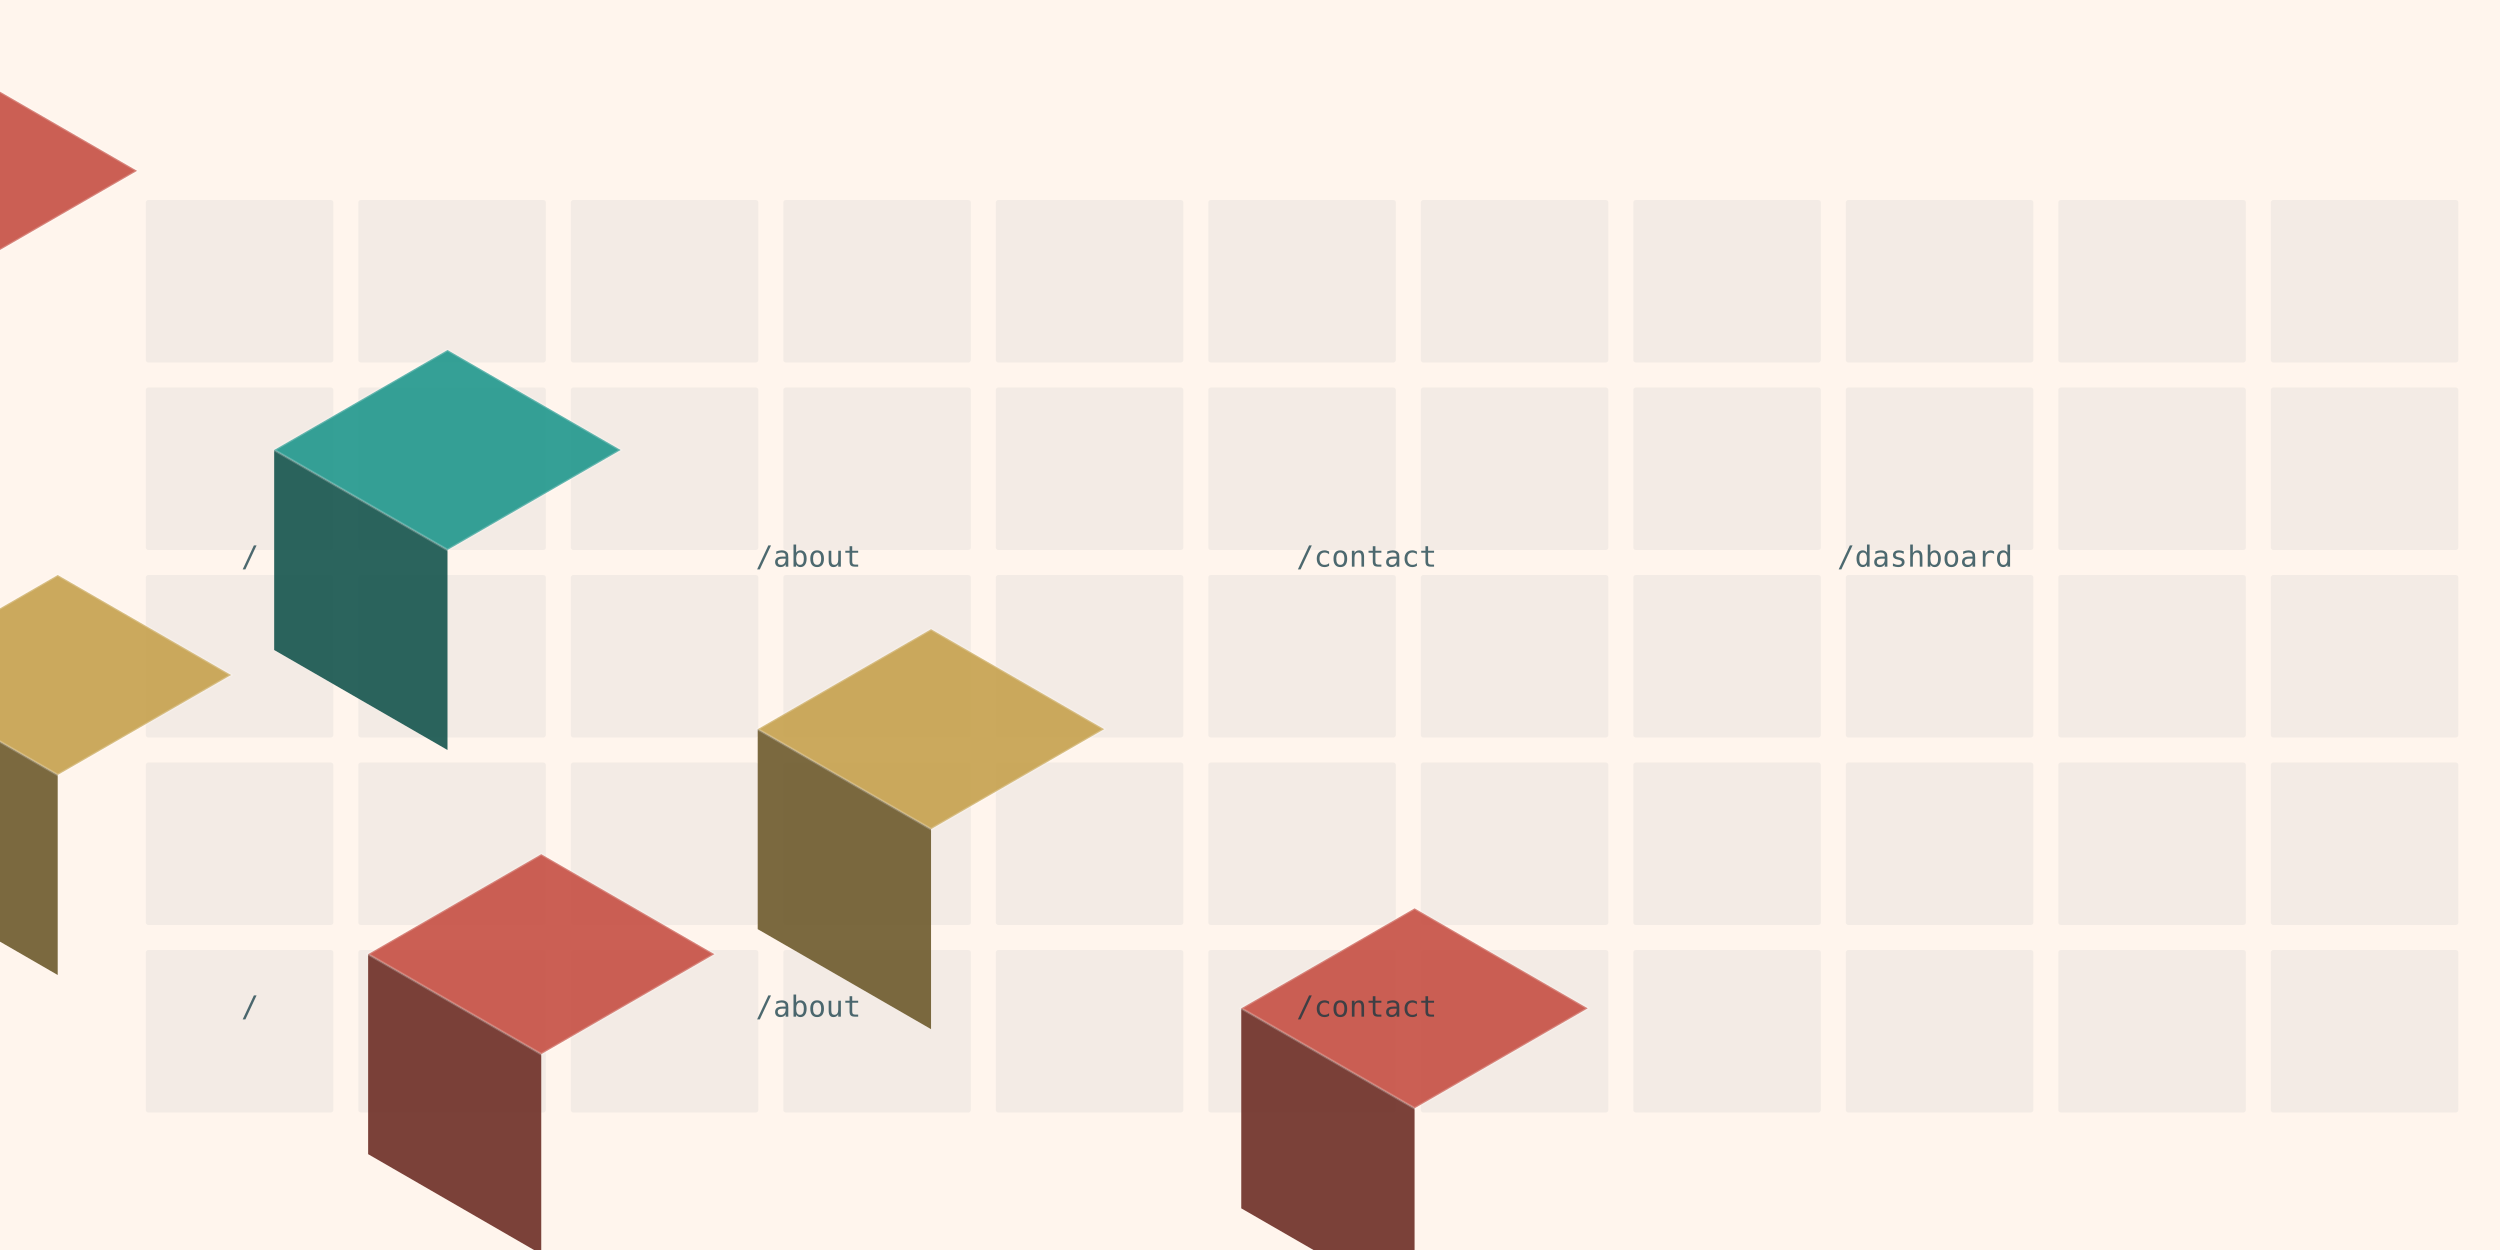
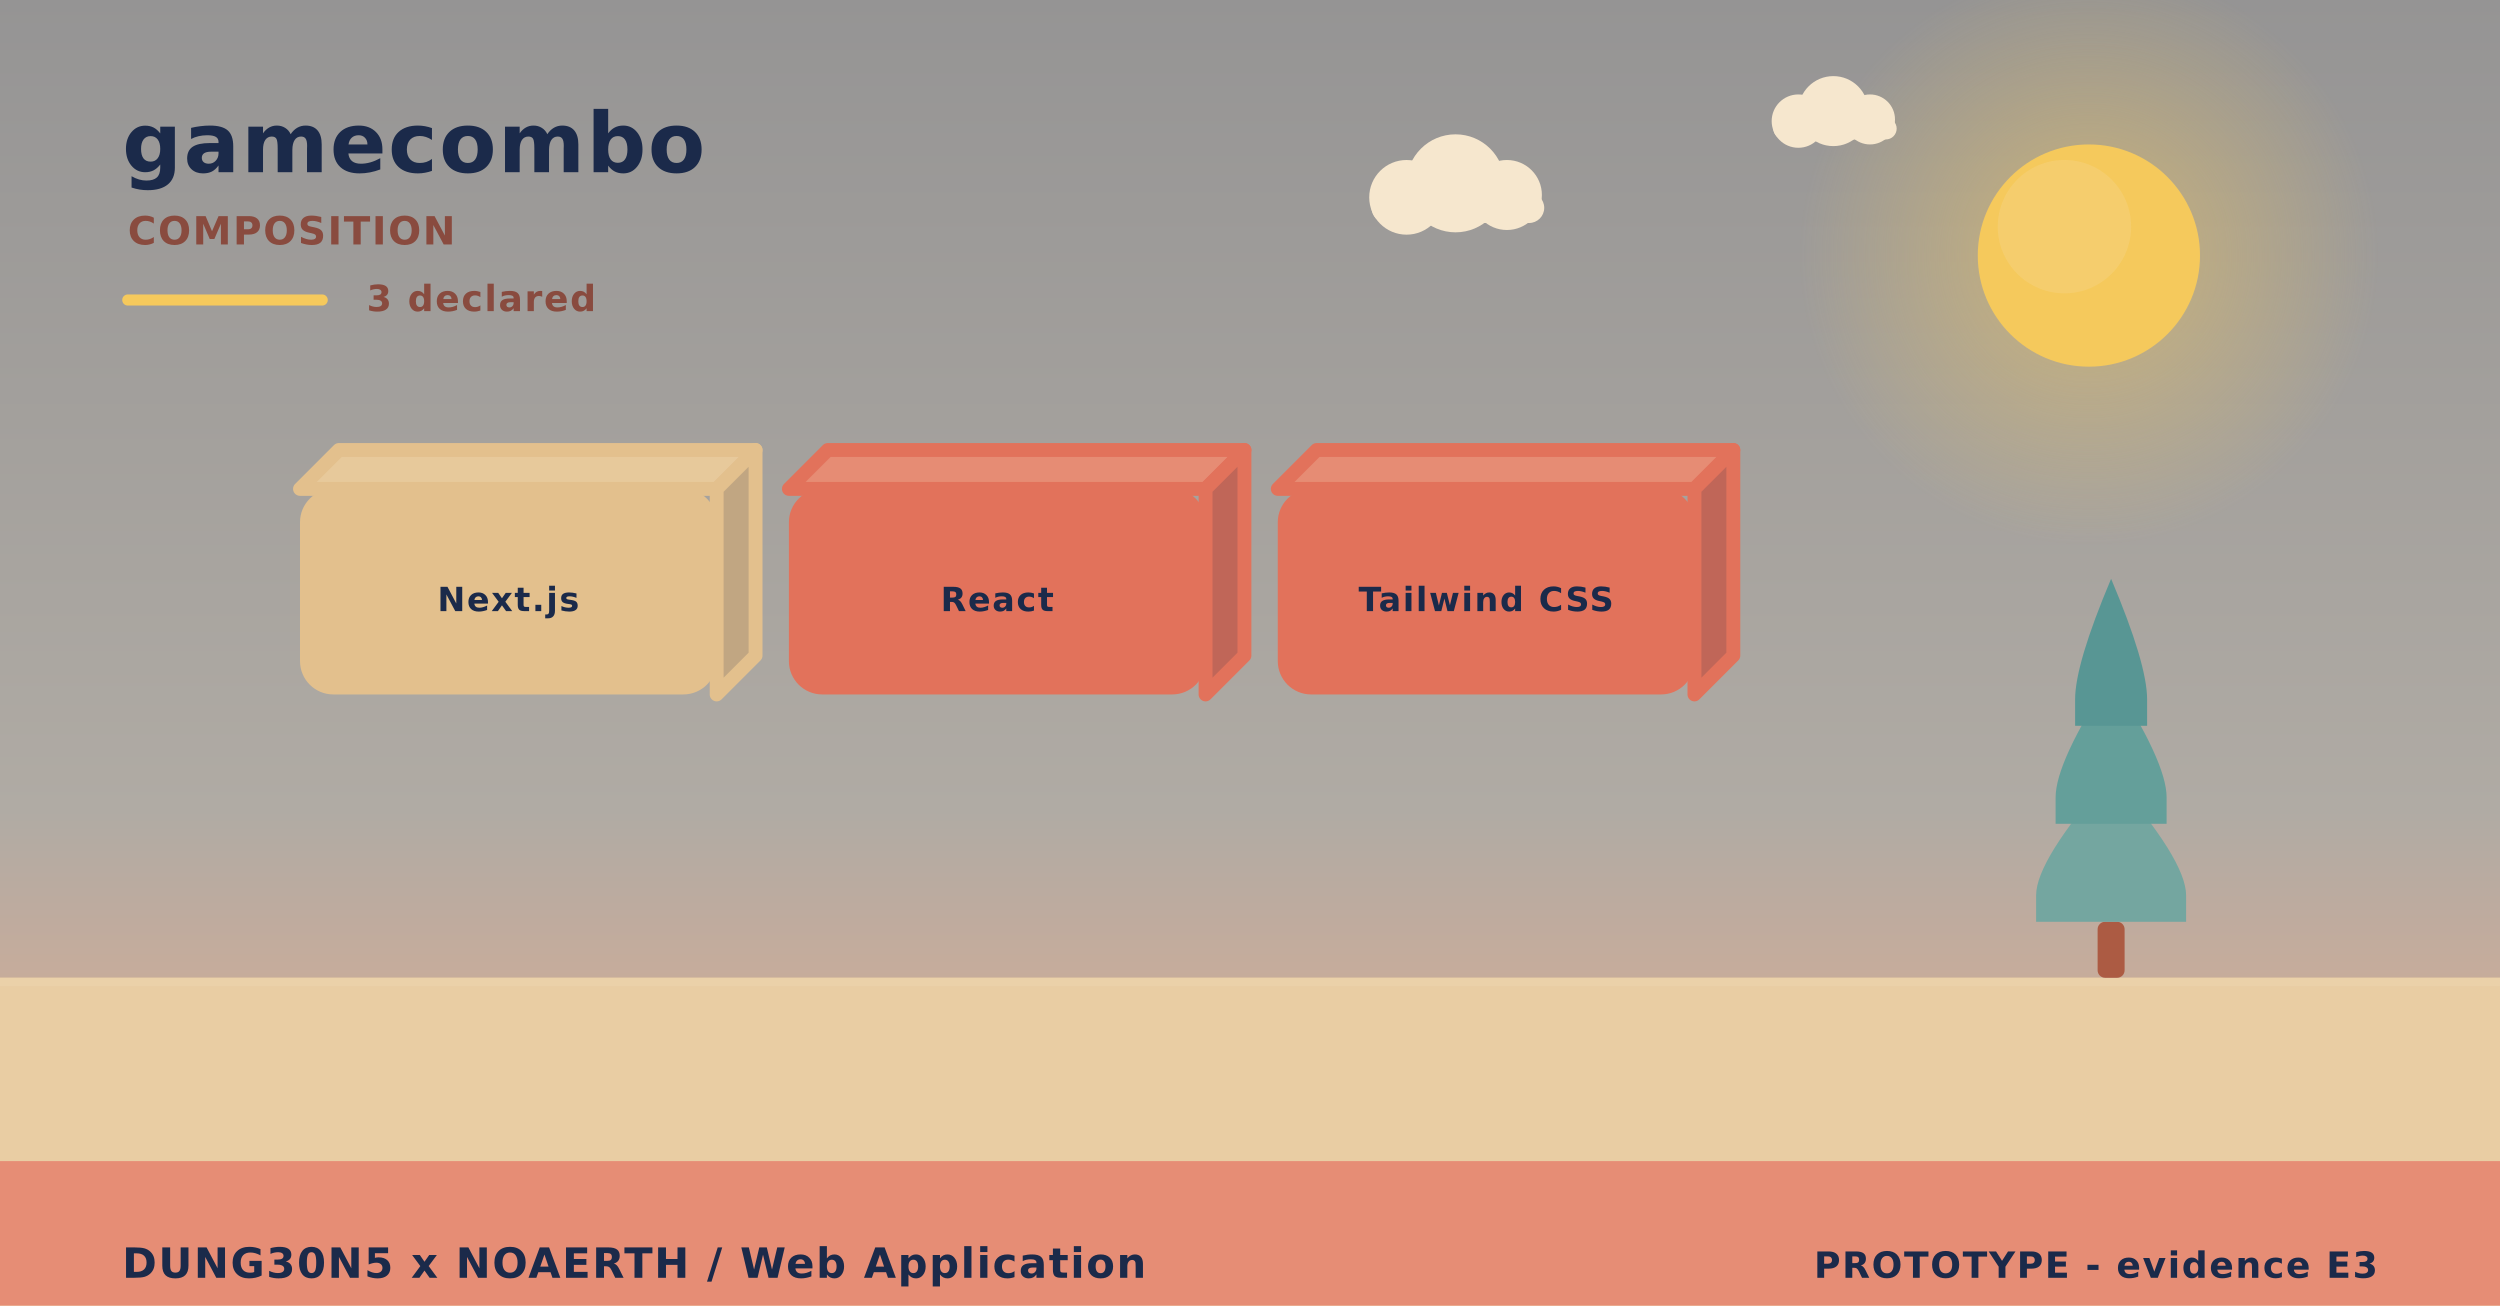
- <svg xmlns="http://www.w3.org/2000/svg" viewBox="0 0 1200 600" width="1200" height="600" role="img" aria-label="gamecombo component map">
-   <rect width="1200" height="600" fill="#fff5ed" />
-   <defs>
-     <linearGradient id="gc" x1="0" y1="0" x2="1" y2="1">
-       <stop offset="0%" stop-color="#c75346" />
-       <stop offset="100%" stop-color="#24998e" />
-     </linearGradient>
-   </defs>
-   <rect x="70.00" y="96.00" width="90.00" height="78.00" rx="1.20" fill="#09343f" opacity="0.05" />
-   <rect x="172.00" y="96.00" width="90.00" height="78.00" rx="1.20" fill="#09343f" opacity="0.05" />
-   <rect x="274.00" y="96.00" width="90.00" height="78.00" rx="1.20" fill="#09343f" opacity="0.05" />
-   <rect x="376.00" y="96.00" width="90.00" height="78.00" rx="1.20" fill="#09343f" opacity="0.05" />
-   <rect x="478.00" y="96.00" width="90.00" height="78.00" rx="1.20" fill="#09343f" opacity="0.05" />
-   <rect x="580.00" y="96.00" width="90.00" height="78.00" rx="1.20" fill="#09343f" opacity="0.05" />
-   <rect x="682.00" y="96.00" width="90.00" height="78.00" rx="1.20" fill="#09343f" opacity="0.05" />
-   <rect x="784.00" y="96.00" width="90.00" height="78.00" rx="1.20" fill="#09343f" opacity="0.05" />
-   <rect x="886.00" y="96.00" width="90.00" height="78.00" rx="1.20" fill="#09343f" opacity="0.05" />
-   <rect x="988.00" y="96.00" width="90.00" height="78.00" rx="1.20" fill="#09343f" opacity="0.05" />
-   <rect x="1090.00" y="96.00" width="90.00" height="78.00" rx="1.20" fill="#09343f" opacity="0.05" />
-   <rect x="70.00" y="186.00" width="90.00" height="78.00" rx="1.20" fill="#09343f" opacity="0.05" />
-   <rect x="172.00" y="186.00" width="90.00" height="78.00" rx="1.20" fill="#09343f" opacity="0.05" />
-   <rect x="274.00" y="186.00" width="90.00" height="78.00" rx="1.20" fill="#09343f" opacity="0.05" />
-   <rect x="376.00" y="186.00" width="90.00" height="78.00" rx="1.20" fill="#09343f" opacity="0.05" />
-   <rect x="478.00" y="186.00" width="90.00" height="78.00" rx="1.20" fill="#09343f" opacity="0.05" />
-   <rect x="580.00" y="186.00" width="90.00" height="78.00" rx="1.20" fill="#09343f" opacity="0.05" />
-   <rect x="682.00" y="186.00" width="90.00" height="78.00" rx="1.20" fill="#09343f" opacity="0.05" />
-   <rect x="784.00" y="186.00" width="90.00" height="78.00" rx="1.20" fill="#09343f" opacity="0.05" />
-   <rect x="886.00" y="186.00" width="90.00" height="78.00" rx="1.20" fill="#09343f" opacity="0.05" />
-   <rect x="988.00" y="186.00" width="90.00" height="78.00" rx="1.20" fill="#09343f" opacity="0.05" />
-   <rect x="1090.00" y="186.00" width="90.00" height="78.00" rx="1.20" fill="#09343f" opacity="0.05" />
-   <rect x="70.00" y="276.00" width="90.00" height="78.00" rx="1.20" fill="#09343f" opacity="0.05" />
-   <rect x="172.00" y="276.00" width="90.00" height="78.00" rx="1.20" fill="#09343f" opacity="0.05" />
-   <rect x="274.00" y="276.00" width="90.00" height="78.00" rx="1.20" fill="#09343f" opacity="0.05" />
-   <rect x="376.00" y="276.00" width="90.00" height="78.00" rx="1.20" fill="#09343f" opacity="0.05" />
-   <rect x="478.00" y="276.00" width="90.00" height="78.00" rx="1.20" fill="#09343f" opacity="0.05" />
-   <rect x="580.00" y="276.00" width="90.00" height="78.00" rx="1.20" fill="#09343f" opacity="0.05" />
-   <rect x="682.00" y="276.00" width="90.00" height="78.00" rx="1.20" fill="#09343f" opacity="0.05" />
-   <rect x="784.00" y="276.00" width="90.00" height="78.00" rx="1.20" fill="#09343f" opacity="0.05" />
-   <rect x="886.00" y="276.00" width="90.00" height="78.00" rx="1.20" fill="#09343f" opacity="0.05" />
-   <rect x="988.00" y="276.00" width="90.00" height="78.00" rx="1.20" fill="#09343f" opacity="0.05" />
-   <rect x="1090.00" y="276.00" width="90.00" height="78.00" rx="1.20" fill="#09343f" opacity="0.05" />
-   <rect x="70.00" y="366.00" width="90.00" height="78.00" rx="1.20" fill="#09343f" opacity="0.05" />
-   <rect x="172.00" y="366.00" width="90.00" height="78.00" rx="1.20" fill="#09343f" opacity="0.05" />
-   <rect x="274.00" y="366.00" width="90.00" height="78.00" rx="1.20" fill="#09343f" opacity="0.05" />
-   <rect x="376.00" y="366.00" width="90.00" height="78.00" rx="1.20" fill="#09343f" opacity="0.05" />
-   <rect x="478.00" y="366.00" width="90.00" height="78.00" rx="1.20" fill="#09343f" opacity="0.05" />
-   <rect x="580.00" y="366.00" width="90.00" height="78.00" rx="1.20" fill="#09343f" opacity="0.05" />
-   <rect x="682.00" y="366.00" width="90.00" height="78.00" rx="1.20" fill="#09343f" opacity="0.05" />
-   <rect x="784.00" y="366.00" width="90.00" height="78.00" rx="1.20" fill="#09343f" opacity="0.05" />
-   <rect x="886.00" y="366.00" width="90.00" height="78.00" rx="1.20" fill="#09343f" opacity="0.05" />
-   <rect x="988.00" y="366.00" width="90.00" height="78.00" rx="1.20" fill="#09343f" opacity="0.05" />
-   <rect x="1090.00" y="366.00" width="90.00" height="78.00" rx="1.20" fill="#09343f" opacity="0.05" />
-   <rect x="70.00" y="456.00" width="90.00" height="78.00" rx="1.20" fill="#09343f" opacity="0.05" />
-   <rect x="172.00" y="456.00" width="90.00" height="78.00" rx="1.20" fill="#09343f" opacity="0.05" />
-   <rect x="274.00" y="456.00" width="90.00" height="78.00" rx="1.20" fill="#09343f" opacity="0.05" />
-   <rect x="376.00" y="456.00" width="90.00" height="78.00" rx="1.20" fill="#09343f" opacity="0.05" />
-   <rect x="478.00" y="456.00" width="90.00" height="78.00" rx="1.20" fill="#09343f" opacity="0.05" />
-   <rect x="580.00" y="456.00" width="90.00" height="78.00" rx="1.20" fill="#09343f" opacity="0.05" />
-   <rect x="682.00" y="456.00" width="90.00" height="78.00" rx="1.20" fill="#09343f" opacity="0.05" />
-   <rect x="784.00" y="456.00" width="90.00" height="78.00" rx="1.20" fill="#09343f" opacity="0.05" />
-   <rect x="886.00" y="456.00" width="90.00" height="78.00" rx="1.20" fill="#09343f" opacity="0.05" />
-   <rect x="988.00" y="456.00" width="90.00" height="78.00" rx="1.20" fill="#09343f" opacity="0.05" />
-   <rect x="1090.00" y="456.00" width="90.00" height="78.00" rx="1.20" fill="#09343f" opacity="0.05" />
-   <g transform="rotate(0 120 140)">
-     <polygon points="-17.3,34.0 65.8,82.0 -17.3,130.0 -100.5,82.0" fill="#c75346" opacity="0.92" />
-     <polygon points="-100.5,82.0 -17.3,130.0 -17.3,226.0 -100.5,178.0" fill="#6d2e26" opacity="0.9" />
-     <polygon points="-17.3,34.0 65.8,82.0 -17.3,130.0 -100.5,82.0" fill="none" stroke="rgba(255,255,255,0.220)" stroke-width="1.2" />
-     <animateTransform attributeName="transform" type="rotate" values="-32.0 0.00 0.00 0.0 0.00 0.00" dur="5.7s" begin="0.0s" repeatCount="indefinite" />
+ <svg xmlns="http://www.w3.org/2000/svg" width="900" height="470" viewBox="0 0 900 470" role="img" aria-label="gamecombo - how it is composed">
+   <linearGradient id="skyc" x1="0" y1="0" x2="0" y2="1">
+     <stop offset="0" stop-color="#959494" />
+     <stop offset="0.62" stop-color="#b0aba4" />
+     <stop offset="1" stop-color="#f3ad8a" />
+   </linearGradient>
+   <rect width="900" height="470" fill="url(#skyc)" />
+   <radialGradient id="sunc">
+     <stop offset="0.35" stop-color="#f5c95c" stop-opacity="0.34" />
+     <stop offset="1" stop-color="#f5c95c" stop-opacity="0" />
+   </radialGradient>
+   <circle cx="752" cy="92" r="104" fill="url(#sunc)" />
+   <circle cx="752" cy="92" r="40" fill="#f5c95c" />
+   <circle cx="743.2" cy="81.6" r="24" fill="#f5d27e" opacity="0.5" />
+   <g>
+     <circle cx="524" cy="66" r="17.64" fill="#f6e7ce" />
+     <circle cx="506.36" cy="71.04" r="13.44" fill="#f6e7ce" />
+     <circle cx="542.48" cy="70.2" r="12.6" fill="#f6e7ce" />
+     <rect x="493.76" y="69.36" width="62.16" height="10.92" rx="5.46" fill="#f6e7ce" />
+     <animateTransform attributeName="transform" type="translate" values="0 0;24 0;0 0" dur="36s" begin="0s" repeatCount="indefinite" />
  </g>
-   <text x="120" y="272" font-family="ui-monospace,Menlo,monospace" font-size="14" fill="rgba(9,52,63,0.720)" text-anchor="middle">/</text>
-   <g transform="rotate(0 388 140)">
-     <polygon points="214.8,168.0 297.9,216.0 214.8,264.0 131.6,216.0" fill="#24998e" opacity="0.92" />
-     <polygon points="131.6,216.0 214.8,264.0 214.8,360.0 131.6,312.0" fill="#14544e" opacity="0.9" />
-     <polygon points="214.8,168.0 297.9,216.0 214.8,264.0 131.6,216.0" fill="none" stroke="rgba(255,255,255,0.220)" stroke-width="1.2" />
-     <animateTransform attributeName="transform" type="rotate" values="-32.0 0.00 0.00 0.0 0.00 0.00" dur="5.7s" begin="0.4s" repeatCount="indefinite" />
+   <g>
+     <circle cx="660" cy="40" r="12.6" fill="#f6e7ce" />
+     <circle cx="647.4" cy="43.6" r="9.6" fill="#f6e7ce" />
+     <circle cx="673.2" cy="43" r="9" fill="#f6e7ce" />
+     <rect x="638.4" y="42.4" width="44.4" height="7.8" rx="3.9" fill="#f6e7ce" />
+     <animateTransform attributeName="transform" type="translate" values="0 0;-18 0;0 0" dur="46s" begin="3s" repeatCount="indefinite" />
  </g>
-   <text x="388" y="272" font-family="ui-monospace,Menlo,monospace" font-size="14" fill="rgba(9,52,63,0.720)" text-anchor="middle">/about</text>
-   <g transform="rotate(0 656 140)">
-     <polygon points="446.9,302.0 530.0,350.0 446.9,398.0 363.7,350.0" fill="#c7a350" opacity="0.92" />
-     <polygon points="363.7,350.0 446.9,398.0 446.9,494.0 363.7,446.0" fill="#6d5a2c" opacity="0.9" />
-     <polygon points="446.9,302.0 530.0,350.0 446.9,398.0 363.7,350.0" fill="none" stroke="rgba(255,255,255,0.220)" stroke-width="1.2" />
-     <animateTransform attributeName="transform" type="rotate" values="-32.0 0.00 0.00 0.0 0.00 0.00" dur="5.7s" begin="0.8s" repeatCount="indefinite" />
+   <rect x="0" y="352" width="900" height="118" fill="#e9cda3" />
+   <rect x="0" y="352" width="900" height="3" fill="#ebd1a9" />
+   <text x="44" y="62" font-family="Verdana,DejaVu Sans,sans-serif" font-size="30" font-weight="700" letter-spacing="0.6" fill="#1b2a4a" text-anchor="start">gamecombo</text>
+   <text x="46" y="88" font-family="Verdana,DejaVu Sans,sans-serif" font-size="14" font-weight="700" letter-spacing="0.6" fill="#894b3f" text-anchor="start">COMPOSITION</text>
+   <rect x="44" y="106" width="74" height="4" rx="2" fill="#f5c95c" />
+   <text x="132" y="112" font-family="Verdana,DejaVu Sans,sans-serif" font-size="13" font-weight="700" letter-spacing="0.6" fill="#894b3f" text-anchor="start">3 declared</text>
+   <g>
+     <path d="M108,176 L258,176 L272,162 L122,162 Z" fill="#e7c99b" stroke="#e3c08d" stroke-width="5" stroke-linejoin="round" />
+     <path d="M258,176 L272,162 L272,236 L258,250 Z" fill="#c1a682" stroke="#e3c08d" stroke-width="5" stroke-linejoin="round" />
+     <rect x="108" y="176" width="150" height="74" rx="12" fill="#e3c08d" />
+     <animateTransform attributeName="transform" type="translate" values="0 10;0 0" dur="0.75s" begin="0s" fill="freeze" />
  </g>
-   <text x="656" y="272" font-family="ui-monospace,Menlo,monospace" font-size="14" fill="rgba(9,52,63,0.720)" text-anchor="middle">/contact</text>
-   <g transform="rotate(0 924 140)">
-     <polygon points="679.0,436.0 762.1,484.0 679.0,532.0 595.8,484.0" fill="#c75346" opacity="0.92" />
-     <polygon points="595.8,484.0 679.0,532.0 679.0,628.0 595.8,580.0" fill="#6d2e26" opacity="0.9" />
-     <polygon points="679.0,436.0 762.1,484.0 679.0,532.0 595.8,484.0" fill="none" stroke="rgba(255,255,255,0.220)" stroke-width="1.2" />
-     <animateTransform attributeName="transform" type="rotate" values="-32.0 0.00 0.00 0.0 0.00 0.00" dur="5.7s" begin="1.2s" repeatCount="indefinite" />
+   <text x="183" y="220" font-family="Verdana,DejaVu Sans,sans-serif" font-size="12" font-weight="700" letter-spacing="0.6" fill="#1b2a4a" text-anchor="middle">Next.js</text>
+   <g>
+     <path d="M284,176 L434,176 L448,162 L298,162 Z" fill="#e68c74" stroke="#e2725b" stroke-width="5" stroke-linejoin="round" />
+     <path d="M434,176 L448,162 L448,236 L434,250 Z" fill="#c06658" stroke="#e2725b" stroke-width="5" stroke-linejoin="round" />
+     <rect x="284" y="176" width="150" height="74" rx="12" fill="#e2725b" />
+     <animateTransform attributeName="transform" type="translate" values="0 10;0 0" dur="0.75s" begin="0.16s" fill="freeze" />
  </g>
-   <text x="924" y="272" font-family="ui-monospace,Menlo,monospace" font-size="14" fill="rgba(9,52,63,0.720)" text-anchor="middle">/dashboard</text>
-   <g transform="rotate(0 120 356)">
-     <polygon points="-204.4,142.0 -121.2,190.0 -204.4,238.0 -287.5,190.0" fill="#24998e" opacity="0.92" />
-     <polygon points="-287.5,190.0 -204.4,238.0 -204.4,334.0 -287.5,286.0" fill="#14544e" opacity="0.9" />
-     <polygon points="-204.4,142.0 -121.2,190.0 -204.4,238.0 -287.5,190.0" fill="none" stroke="rgba(255,255,255,0.220)" stroke-width="1.2" />
-     <animateTransform attributeName="transform" type="rotate" values="-32.0 0.00 0.00 0.0 0.00 0.00" dur="5.7s" begin="1.6s" repeatCount="indefinite" />
+   <text x="359" y="220" font-family="Verdana,DejaVu Sans,sans-serif" font-size="12" font-weight="700" letter-spacing="0.6" fill="#1b2a4a" text-anchor="middle">React</text>
+   <g>
+     <path d="M460,176 L610,176 L624,162 L474,162 Z" fill="#e68c74" stroke="#e2725b" stroke-width="5" stroke-linejoin="round" />
+     <path d="M610,176 L624,162 L624,236 L610,250 Z" fill="#c06658" stroke="#e2725b" stroke-width="5" stroke-linejoin="round" />
+     <rect x="460" y="176" width="150" height="74" rx="12" fill="#e2725b" />
+     <animateTransform attributeName="transform" type="translate" values="0 10;0 0" dur="0.75s" begin="0.32s" fill="freeze" />
  </g>
-   <text x="120" y="488" font-family="ui-monospace,Menlo,monospace" font-size="14" fill="rgba(9,52,63,0.720)" text-anchor="middle">/</text>
-   <g transform="rotate(0 388 356)">
-     <polygon points="27.7,276.0 110.9,324.0 27.7,372.0 -55.4,324.0" fill="#c7a350" opacity="0.92" />
-     <polygon points="-55.4,324.0 27.7,372.0 27.7,468.0 -55.4,420.0" fill="#6d5a2c" opacity="0.9" />
-     <polygon points="27.7,276.0 110.9,324.0 27.7,372.0 -55.4,324.0" fill="none" stroke="rgba(255,255,255,0.220)" stroke-width="1.2" />
-     <animateTransform attributeName="transform" type="rotate" values="-32.0 0.00 0.00 0.0 0.00 0.00" dur="5.7s" begin="2.0s" repeatCount="indefinite" />
-   </g>
-   <text x="388" y="488" font-family="ui-monospace,Menlo,monospace" font-size="14" fill="rgba(9,52,63,0.720)" text-anchor="middle">/about</text>
-   <g transform="rotate(0 656 356)">
-     <polygon points="259.8,410.0 342.9,458.0 259.8,506.0 176.7,458.0" fill="#c75346" opacity="0.92" />
-     <polygon points="176.7,458.0 259.8,506.0 259.8,602.0 176.7,554.0" fill="#6d2e26" opacity="0.9" />
-     <polygon points="259.8,410.0 342.9,458.0 259.8,506.0 176.7,458.0" fill="none" stroke="rgba(255,255,255,0.220)" stroke-width="1.2" />
-     <animateTransform attributeName="transform" type="rotate" values="-32.0 0.00 0.00 0.0 0.00 0.00" dur="5.7s" begin="2.4s" repeatCount="indefinite" />
-   </g>
-   <text x="656" y="488" font-family="ui-monospace,Menlo,monospace" font-size="14" fill="rgba(9,52,63,0.720)" text-anchor="middle">/contact</text>
+   <text x="535" y="220" font-family="Verdana,DejaVu Sans,sans-serif" font-size="12" font-weight="700" letter-spacing="0.6" fill="#1b2a4a" text-anchor="middle">Tailwind CSS</text>
+   <rect x="755.14" y="331.84" width="9.72" height="20.16" rx="2.7" fill="#ac5b43" />
+   <path d="M760,278.92 Q733,309.61 733,322.31 Q733,331.84 733,331.84 L787,331.84 Q787,331.84 787,322.31 Q787,309.61 760,278.92 Z" fill="#74a6a0" />
+   <path d="M760,243.64 Q740.02,274.33 740.02,287.03 Q740.02,296.56 740.02,296.56 L779.98,296.56 Q779.98,296.56 779.98,287.03 Q779.98,274.33 760,243.64 Z" fill="#649f9a" />
+   <path d="M760,208.36 Q747.04,239.05 747.04,251.75 Q747.04,261.28 747.04,261.28 L772.96,261.28 Q772.96,261.28 772.96,251.75 Q772.96,239.05 760,208.36 Z" fill="#589694" />
+   <rect x="0" y="418" width="900" height="52" rx="0" fill="#e68972" opacity="0.94" />
+   <text x="44" y="460" font-family="Verdana,DejaVu Sans,sans-serif" font-size="15" font-weight="700" letter-spacing="0.6" fill="#1b2a4a" text-anchor="start">DUNG30N5 x NOAERTH  /  Web Application</text>
+   <text x="856" y="460" font-family="Verdana,DejaVu Sans,sans-serif" font-size="13" font-weight="700" letter-spacing="0.6" fill="#1b2a4a" text-anchor="end">PROTOTYPE  -  evidence E3</text>
</svg>
